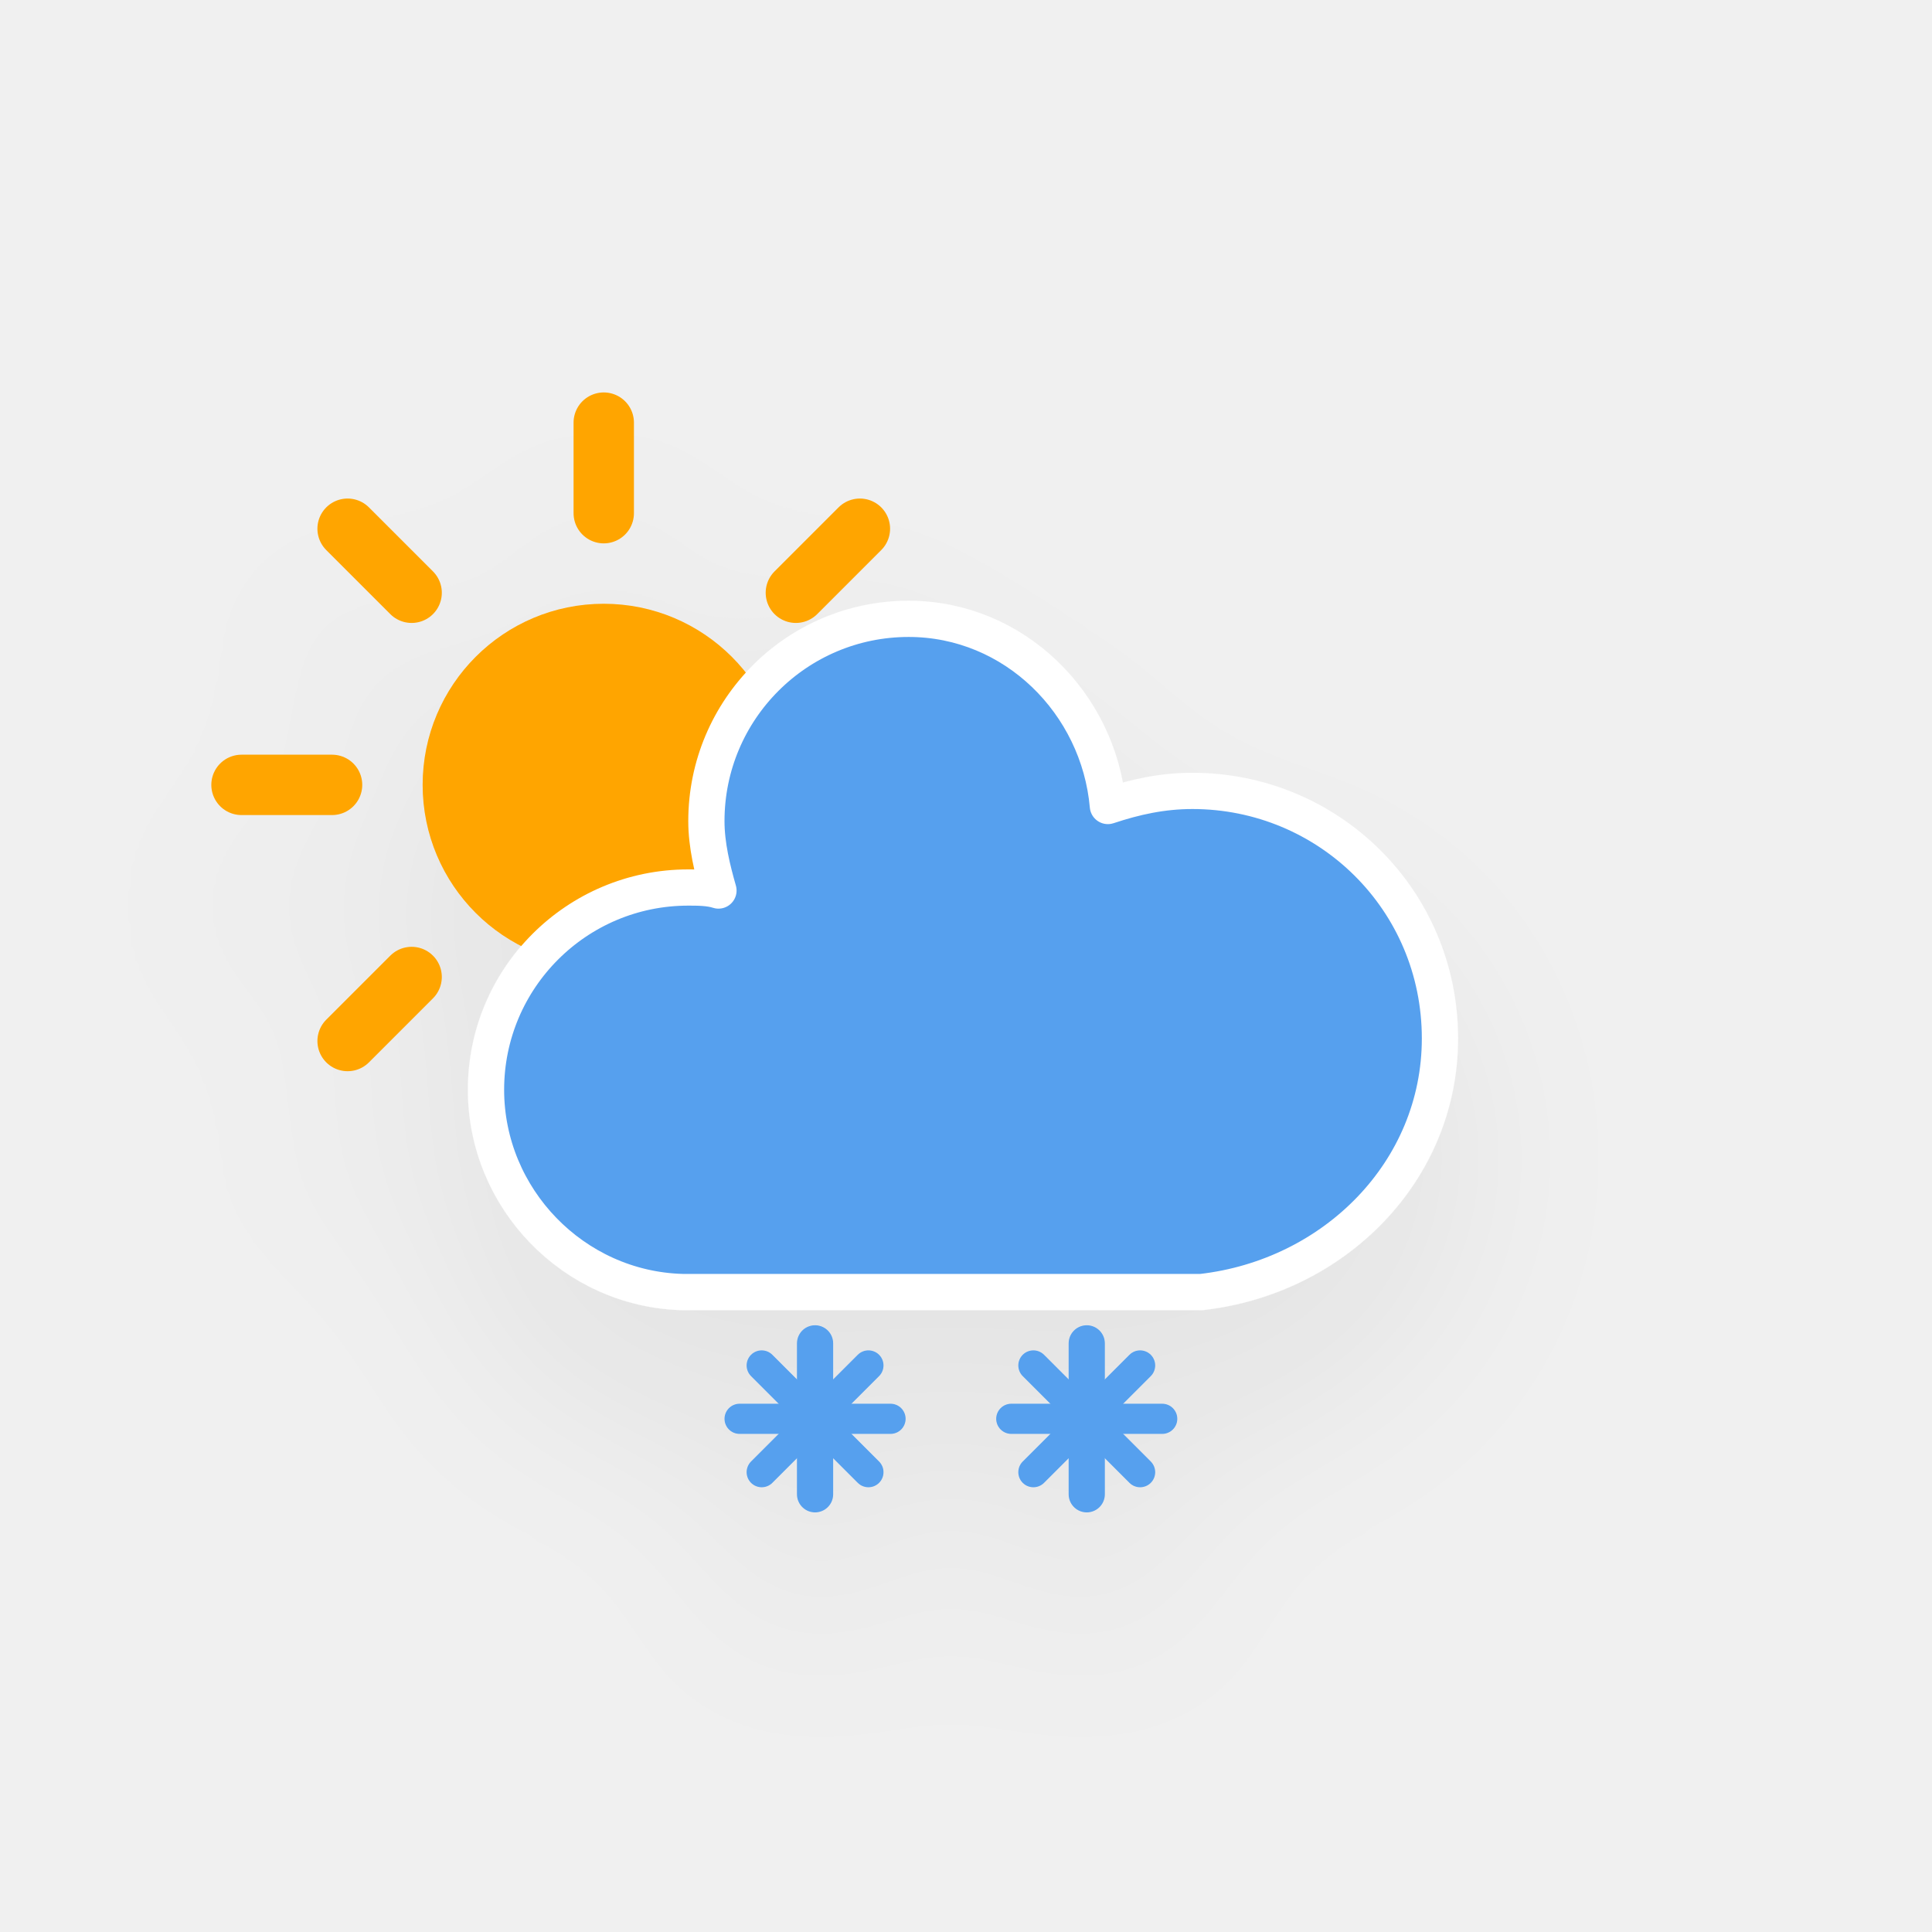
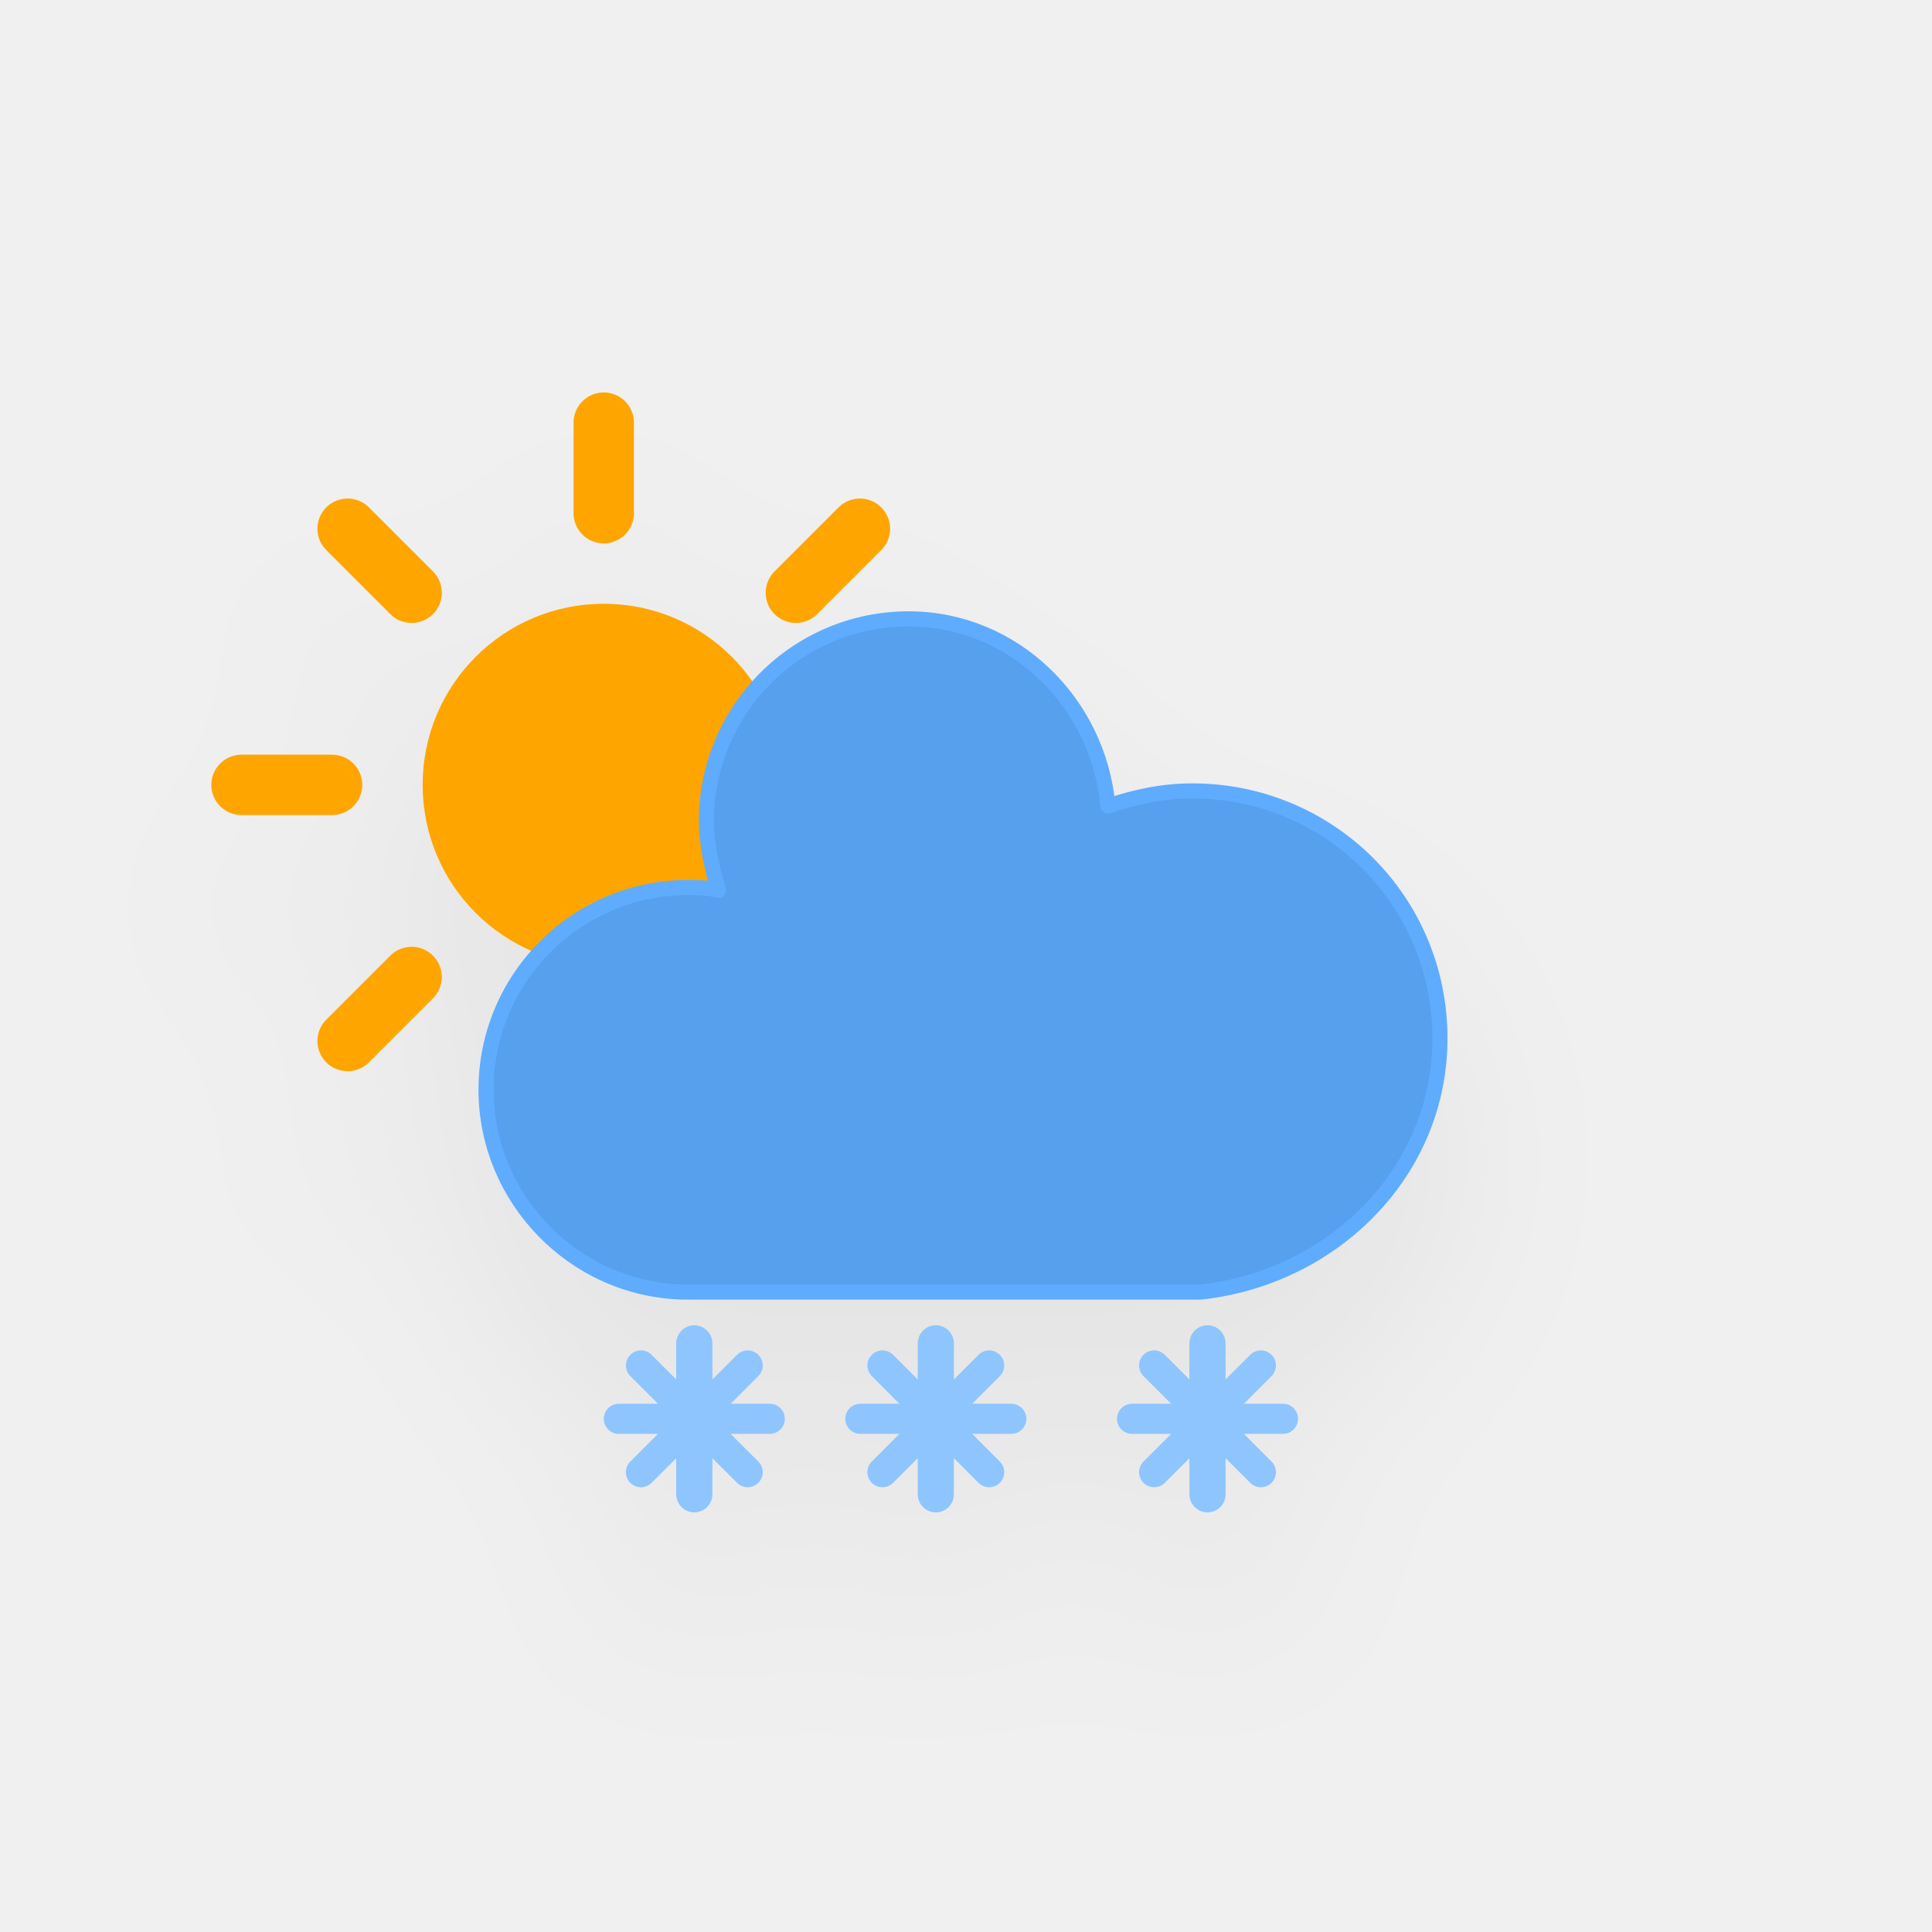
<svg xmlns="http://www.w3.org/2000/svg" version="1.1" width="64" height="64" viewbox="0 0 64 64">
  <defs>
    <filter id="blur" width="200%" height="200%">
      <feGaussianBlur in="SourceAlpha" stdDeviation="3" />
      <feOffset dx="0" dy="4" result="offsetblur" />
      <feComponentTransfer>
        <feFuncA type="linear" slope="0.05" />
      </feComponentTransfer>
      <feMerge>
        <feMergeNode />
        <feMergeNode in="SourceGraphic" />
      </feMerge>
    </filter>
    <style type="text/css">
/*
** CLOUDS
*/
@keyframes am-weather-cloud-2 {
  0% {
    -webkit-transform: translate(0px,0px);
       -moz-transform: translate(0px,0px);
        -ms-transform: translate(0px,0px);
            transform: translate(0px,0px);
  }

  50% {
    -webkit-transform: translate(2px,0px);
       -moz-transform: translate(2px,0px);
        -ms-transform: translate(2px,0px);
            transform: translate(2px,0px);
  }

  100% {
    -webkit-transform: translate(0px,0px);
       -moz-transform: translate(0px,0px);
        -ms-transform: translate(0px,0px);
            transform: translate(0px,0px);
  }
}

.am-weather-cloud-2 {
  -webkit-animation-name: am-weather-cloud-2;
     -moz-animation-name: am-weather-cloud-2;
          animation-name: am-weather-cloud-2;
  -webkit-animation-duration: 3s;
     -moz-animation-duration: 3s;
          animation-duration: 3s;
  -webkit-animation-timing-function: linear;
     -moz-animation-timing-function: linear;
          animation-timing-function: linear;
  -webkit-animation-iteration-count: infinite;
     -moz-animation-iteration-count: infinite;
          animation-iteration-count: infinite;
}

/*
** SUN
*/
@keyframes am-weather-sun {
  0% {
    -webkit-transform: rotate(0deg);
       -moz-transform: rotate(0deg);
        -ms-transform: rotate(0deg);
            transform: rotate(0deg);
  }

  100% {
    -webkit-transform: rotate(360deg);
       -moz-transform: rotate(360deg);
        -ms-transform: rotate(360deg);
            transform: rotate(360deg);
  }
}

.am-weather-sun {
  -webkit-animation-name: am-weather-sun;
     -moz-animation-name: am-weather-sun;
      -ms-animation-name: am-weather-sun;
          animation-name: am-weather-sun;
  -webkit-animation-duration: 9s;
     -moz-animation-duration: 9s;
      -ms-animation-duration: 9s;
          animation-duration: 9s;
  -webkit-animation-timing-function: linear;
     -moz-animation-timing-function: linear;
      -ms-animation-timing-function: linear;
          animation-timing-function: linear;
  -webkit-animation-iteration-count: infinite;
     -moz-animation-iteration-count: infinite;
      -ms-animation-iteration-count: infinite;
          animation-iteration-count: infinite;
}

@keyframes am-weather-sun-shiny {
  0% {
    stroke-dasharray: 3px 10px;
    stroke-dashoffset: 0px;
  }

  50% {
    stroke-dasharray: 0.1px 10px;
    stroke-dashoffset: -1px;
  }

  100% {
    stroke-dasharray: 3px 10px;
    stroke-dashoffset: 0px;
  }
}

.am-weather-sun-shiny line {
  -webkit-animation-name: am-weather-sun-shiny;
     -moz-animation-name: am-weather-sun-shiny;
      -ms-animation-name: am-weather-sun-shiny;
          animation-name: am-weather-sun-shiny;
  -webkit-animation-duration: 2s;
     -moz-animation-duration: 2s;
      -ms-animation-duration: 2s;
          animation-duration: 2s;
  -webkit-animation-timing-function: linear;
     -moz-animation-timing-function: linear;
      -ms-animation-timing-function: linear;
          animation-timing-function: linear;
  -webkit-animation-iteration-count: infinite;
     -moz-animation-iteration-count: infinite;
      -ms-animation-iteration-count: infinite;
          animation-iteration-count: infinite;
}

/*
** SNOW
*/
@keyframes am-weather-snow {
  0% {
    -webkit-transform: translateX(0) translateY(0);
       -moz-transform: translateX(0) translateY(0);
        -ms-transform: translateX(0) translateY(0);
            transform: translateX(0) translateY(0);
  }

  33.33% {
    -webkit-transform: translateX(-1.2px) translateY(2px);
       -moz-transform: translateX(-1.2px) translateY(2px);
        -ms-transform: translateX(-1.2px) translateY(2px);
            transform: translateX(-1.2px) translateY(2px);
  }

  66.66% {
    -webkit-transform: translateX(1.4px) translateY(4px);
       -moz-transform: translateX(1.4px) translateY(4px);
        -ms-transform: translateX(1.4px) translateY(4px);
            transform: translateX(1.4px) translateY(4px);
    opacity: 1;
  }

  100% {
    -webkit-transform: translateX(-1.6px) translateY(6px);
       -moz-transform: translateX(-1.6px) translateY(6px);
        -ms-transform: translateX(-1.6px) translateY(6px);
            transform: translateX(-1.6px) translateY(6px);
    opacity: 0;
  }
}

- .am-weather-snow-1 {
+ .am-weather-snow {
  -webkit-animation-name: am-weather-snow;
     -moz-animation-name: am-weather-snow;
      -ms-animation-name: am-weather-snow;
          animation-name: am-weather-snow;
  -webkit-animation-duration: 2s;
     -moz-animation-duration: 2s;
      -ms-animation-duration: 2s;
          animation-duration: 2s;
  -webkit-animation-timing-function: linear;
     -moz-animation-timing-function: linear;
      -ms-animation-timing-function: linear;
          animation-timing-function: linear;
  -webkit-animation-iteration-count: infinite;
     -moz-animation-iteration-count: infinite;
      -ms-animation-iteration-count: infinite;
          animation-iteration-count: infinite;
}

.am-weather-snow-2 {
-   -webkit-animation-name: am-weather-snow;
-      -moz-animation-name: am-weather-snow;
-       -ms-animation-name: am-weather-snow;
-           animation-name: am-weather-snow;
-   -webkit-animation-delay: 1.2s;
-      -moz-animation-delay: 1.2s;
-       -ms-animation-delay: 1.2s;
-           animation-delay: 1.2s;
-   -webkit-animation-duration: 2s;
-      -moz-animation-duration: 2s;
-       -ms-animation-duration: 2s;
-           animation-duration: 2s;
-   -webkit-animation-timing-function: linear;
-      -moz-animation-timing-function: linear;
-       -ms-animation-timing-function: linear;
-           animation-timing-function: linear;
-   -webkit-animation-iteration-count: infinite;
-      -moz-animation-iteration-count: infinite;
-       -ms-animation-iteration-count: infinite;
-           animation-iteration-count: infinite;
+   -webkit-animation-delay: 0.5s;
+      -moz-animation-delay: 0.5s;
+       -ms-animation-delay: 0.5s;
+           animation-delay: 0.5s;
+ }
+ .am-weather-snow-3 {
+   -webkit-animation-delay: 0.85s;
+      -moz-animation-delay: 0.85s;
+       -ms-animation-delay: 0.85s;
+           animation-delay: 0.85s;
}
        </style>
  </defs>
  <g filter="url(#blur)" id="snowy-3">
    <g transform="translate(20,10)">
      <g transform="translate(0,16)">
        <g class="am-weather-sun">
          <g>
            <line fill="none" stroke="orange" stroke-linecap="round" stroke-width="2" transform="translate(0,9)" x1="0" x2="0" y1="0" y2="3" />
          </g>
          <g transform="rotate(45)">
            <line fill="none" stroke="orange" stroke-linecap="round" stroke-width="2" transform="translate(0,9)" x1="0" x2="0" y1="0" y2="3" />
          </g>
          <g transform="rotate(90)">
            <line fill="none" stroke="orange" stroke-linecap="round" stroke-width="2" transform="translate(0,9)" x1="0" x2="0" y1="0" y2="3" />
          </g>
          <g transform="rotate(135)">
            <line fill="none" stroke="orange" stroke-linecap="round" stroke-width="2" transform="translate(0,9)" x1="0" x2="0" y1="0" y2="3" />
          </g>
          <g transform="rotate(180)">
            <line fill="none" stroke="orange" stroke-linecap="round" stroke-width="2" transform="translate(0,9)" x1="0" x2="0" y1="0" y2="3" />
          </g>
          <g transform="rotate(225)">
            <line fill="none" stroke="orange" stroke-linecap="round" stroke-width="2" transform="translate(0,9)" x1="0" x2="0" y1="0" y2="3" />
          </g>
          <g transform="rotate(270)">
            <line fill="none" stroke="orange" stroke-linecap="round" stroke-width="2" transform="translate(0,9)" x1="0" x2="0" y1="0" y2="3" />
          </g>
          <g transform="rotate(315)">
            <line fill="none" stroke="orange" stroke-linecap="round" stroke-width="2" transform="translate(0,9)" x1="0" x2="0" y1="0" y2="3" />
          </g>
        </g>
        <circle cx="0" cy="0" fill="orange" r="5" stroke="orange" stroke-width="2" />
      </g>
      <g>
-         <path d="M47.7,35.4c0-4.6-3.7-8.2-8.2-8.2c-1,0-1.9,0.2-2.8,0.5c-0.3-3.4-3.1-6.2-6.6-6.2c-3.7,0-6.7,3-6.7,6.7c0,0.8,0.2,1.6,0.4,2.3    c-0.3-0.1-0.7-0.1-1-0.1c-3.7,0-6.7,3-6.7,6.7c0,3.6,2.9,6.6,6.5,6.7l17.2,0C44.2,43.3,47.7,39.8,47.7,35.4z" fill="#57A0EE" stroke="white" stroke-linejoin="round" stroke-width="1.2" transform="translate(-20,-11)" />
-       </g>
-       <g class="am-weather-snow-1">
-         <g transform="translate(7,28)">
-           <line fill="none" stroke="#57A0EE" stroke-linecap="round" stroke-width="1.2" transform="translate(0,9), rotate(0)" x1="0" x2="0" y1="-2.5" y2="2.5" />
-           <line fill="none" stroke="#57A0EE" stroke-linecap="round" stroke-width="1" transform="translate(0,9), rotate(45)" x1="0" x2="0" y1="-2.5" y2="2.5" />
-           <line fill="none" stroke="#57A0EE" stroke-linecap="round" stroke-width="1" transform="translate(0,9), rotate(90)" x1="0" x2="0" y1="-2.5" y2="2.5" />
-           <line fill="none" stroke="#57A0EE" stroke-linecap="round" stroke-width="1" transform="translate(0,9), rotate(135)" x1="0" x2="0" y1="-2.5" y2="2.5" />
-         </g>
-       </g>
-       <g class="am-weather-snow-2">
-         <g transform="translate(16,28)">
-           <line fill="none" stroke="#57A0EE" stroke-linecap="round" stroke-width="1.2" transform="translate(0,9), rotate(0)" x1="0" x2="0" y1="-2.5" y2="2.5" />
-           <line fill="none" stroke="#57A0EE" stroke-linecap="round" stroke-width="1" transform="translate(0,9), rotate(45)" x1="0" x2="0" y1="-2.5" y2="2.5" />
-           <line fill="none" stroke="#57A0EE" stroke-linecap="round" stroke-width="1" transform="translate(0,9), rotate(90)" x1="0" x2="0" y1="-2.5" y2="2.5" />
-           <line fill="none" stroke="#57A0EE" stroke-linecap="round" stroke-width="1" transform="translate(0,9), rotate(135)" x1="0" x2="0" y1="-2.5" y2="2.5" />
+         <path d="M47.7,35.4c0-4.6-3.7-8.2-8.2-8.2c-1,0-1.9,0.2-2.8,0.5c-0.3-3.4-3.1-6.2-6.6-6.2c-3.7,0-6.7,3-6.7,6.7c0,0.8,0.2,1.6,0.4,2.3    c-0.3-0.1-0.7-0.1-1-0.1c-3.7,0-6.7,3-6.7,6.7c0,3.6,2.9,6.6,6.5,6.7l17.2,0C44.2,43.3,47.7,39.8,47.7,35.4z" fill="#57A0EE" stroke="#5eacff" stroke-linejoin="round" stroke-width="0.5" transform="translate(-20,-11)" />
+       </g>
+       <g class="am-weather-snow am-weather-snow-1">
+         <g transform="translate(3,28)">
+           <line fill="none" stroke="#8fc5ff" stroke-linecap="round" stroke-width="1.2" transform="translate(0,9), rotate(0)" x1="0" x2="0" y1="-2.5" y2="2.5" />
+           <line fill="none" stroke="#8fc5ff" stroke-linecap="round" stroke-width="1" transform="translate(0,9), rotate(45)" x1="0" x2="0" y1="-2.5" y2="2.5" />
+           <line fill="none" stroke="#8fc5ff" stroke-linecap="round" stroke-width="1" transform="translate(0,9), rotate(90)" x1="0" x2="0" y1="-2.5" y2="2.5" />
+           <line fill="none" stroke="#8fc5ff" stroke-linecap="round" stroke-width="1" transform="translate(0,9), rotate(135)" x1="0" x2="0" y1="-2.5" y2="2.5" />
+         </g>
+       </g>
+       <g class="am-weather-snow am-weather-snow-2">
+         <g transform="translate(11,28)">
+           <line fill="none" stroke="#8fc5ff" stroke-linecap="round" stroke-width="1.2" transform="translate(0,9), rotate(0)" x1="0" x2="0" y1="-2.5" y2="2.5" />
+           <line fill="none" stroke="#8fc5ff" stroke-linecap="round" stroke-width="1" transform="translate(0,9), rotate(45)" x1="0" x2="0" y1="-2.5" y2="2.5" />
+           <line fill="none" stroke="#8fc5ff" stroke-linecap="round" stroke-width="1" transform="translate(0,9), rotate(90)" x1="0" x2="0" y1="-2.5" y2="2.5" />
+           <line fill="none" stroke="#8fc5ff" stroke-linecap="round" stroke-width="1" transform="translate(0,9), rotate(135)" x1="0" x2="0" y1="-2.5" y2="2.5" />
+         </g>
+       </g>
+       <g class="am-weather-snow am-weather-snow-3">
+         <g transform="translate(20,28)">
+           <line fill="none" stroke="#8fc5ff" stroke-linecap="round" stroke-width="1.2" transform="translate(0,9), rotate(0)" x1="0" x2="0" y1="-2.5" y2="2.5" />
+           <line fill="none" stroke="#8fc5ff" stroke-linecap="round" stroke-width="1" transform="translate(0,9), rotate(45)" x1="0" x2="0" y1="-2.5" y2="2.5" />
+           <line fill="none" stroke="#8fc5ff" stroke-linecap="round" stroke-width="1" transform="translate(0,9), rotate(90)" x1="0" x2="0" y1="-2.5" y2="2.5" />
+           <line fill="none" stroke="#8fc5ff" stroke-linecap="round" stroke-width="1" transform="translate(0,9), rotate(135)" x1="0" x2="0" y1="-2.5" y2="2.5" />
        </g>
      </g>
    </g>
  </g>
</svg>
